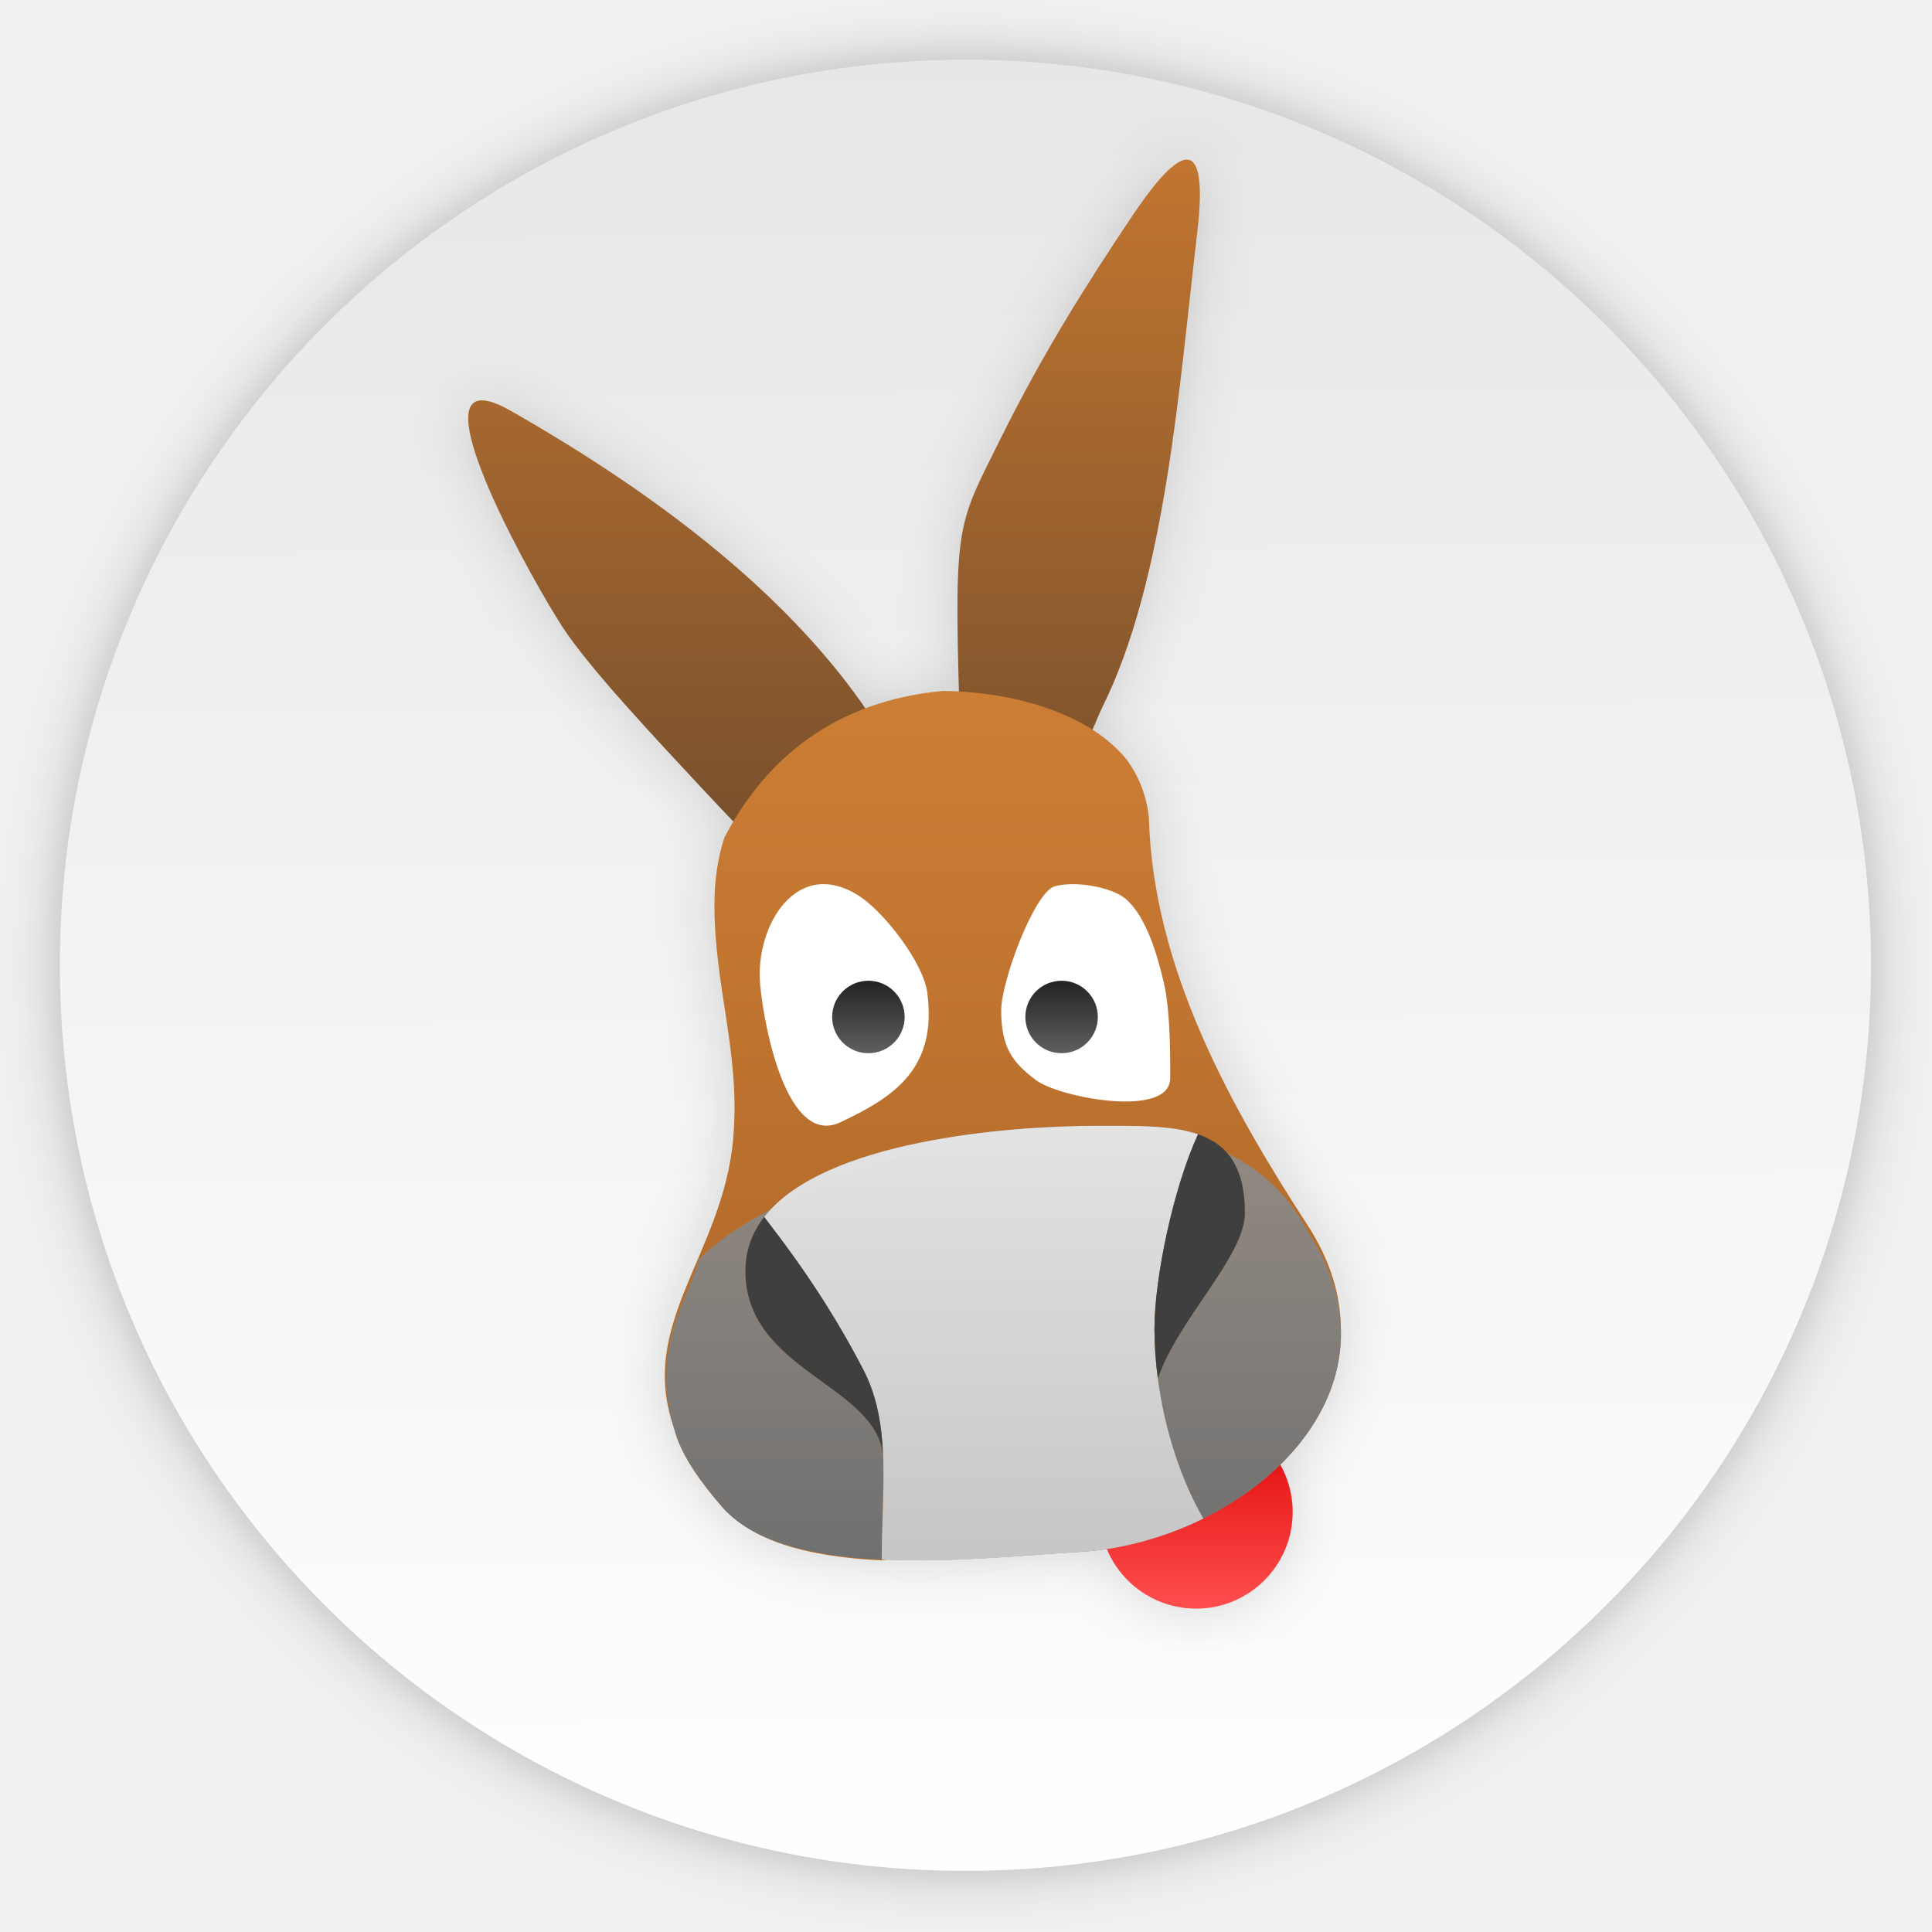
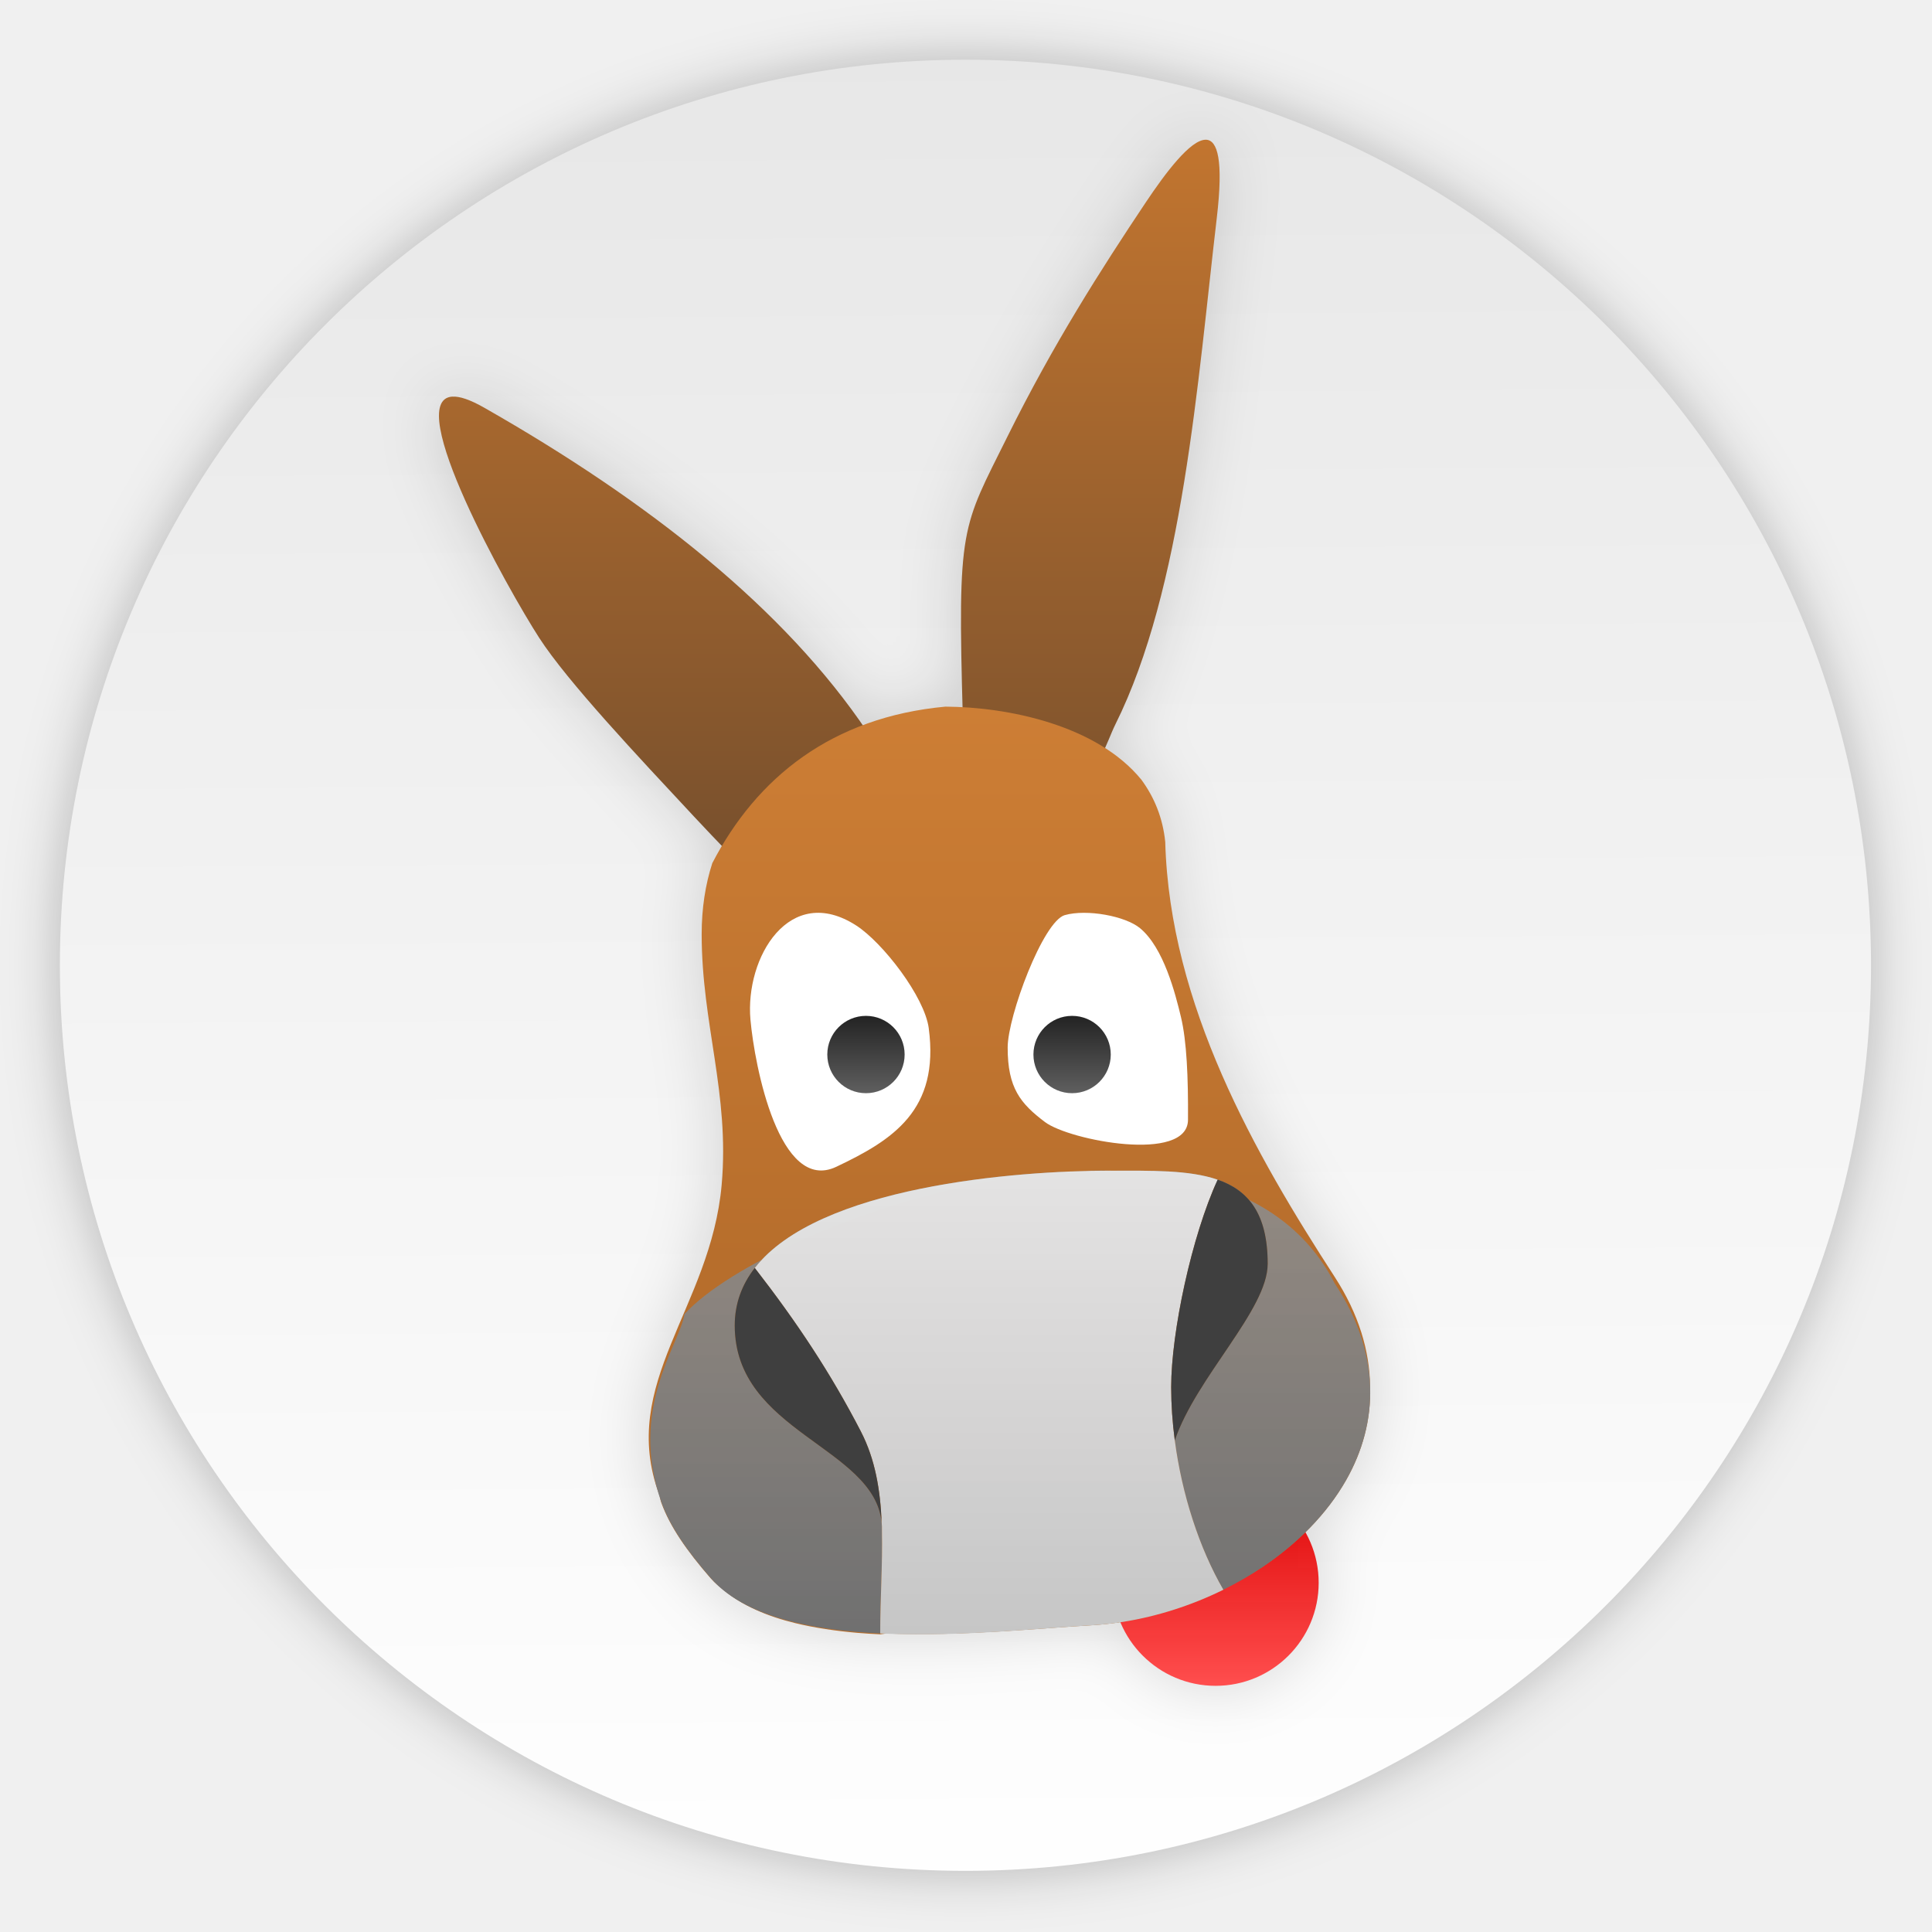
<svg xmlns="http://www.w3.org/2000/svg" xmlns:xlink="http://www.w3.org/1999/xlink" width="64" height="64" version="1.1">
  <defs>
    <linearGradient id="linearGradient944">
      <stop stop-color="#232323" offset="0" />
      <stop stop-color="#5f5f5f" offset="1" />
    </linearGradient>
    <linearGradient id="b" x1="408.25" x2="407.94" y1="547.6" y2="498.89" gradientTransform="matrix(1.3276 0 0 1.3276 -510.64 -663.52)" gradientUnits="userSpaceOnUse">
      <stop stop-color="#fff" offset="0" />
      <stop stop-color="#e6e6e6" offset="1" />
    </linearGradient>
-     <filter id="d" x="-.059" y="-.061" width="1.118" height="1.122" color-interpolation-filters="sRGB">
-       <feGaussianBlur stdDeviation="10.562" />
-     </filter>
    <filter id="c" x="-.036" y="-.036" width="1.072" height="1.072" color-interpolation-filters="sRGB">
      <feGaussianBlur stdDeviation="0.89" />
    </filter>
    <linearGradient id="linearGradient904" x1="27.355" x2="27.355" y1="30.203" y2="8" gradientUnits="userSpaceOnUse">
      <stop stop-color="#78502d" offset="0" />
      <stop stop-color="#c2752f" offset="1" />
    </linearGradient>
    <linearGradient id="linearGradient912" x1="32.928" x2="32.928" y1="42.679" y2="25.535" gradientUnits="userSpaceOnUse">
      <stop stop-color="#b76e2c" offset="0" />
      <stop stop-color="#cd7e35" offset="1" />
    </linearGradient>
    <linearGradient id="linearGradient920" x1="32.952" x2="32.952" y1="54.202" y2="39.883" gradientUnits="userSpaceOnUse">
      <stop stop-color="#707070" offset="0" />
      <stop stop-color="#8e8e8e" stop-opacity=".878" offset="1" />
    </linearGradient>
    <linearGradient id="linearGradient928" x1="32.297" x2="32.297" y1="54.23" y2="39.887" gradientUnits="userSpaceOnUse">
      <stop stop-color="#c6c6c6" offset="0" />
      <stop stop-color="#e4e4e4" stop-opacity=".994" offset="1" />
    </linearGradient>
    <linearGradient id="linearGradient936" x1="34.865" x2="34.865" y1="35.1" y2="37.492" gradientUnits="userSpaceOnUse" xlink:href="#linearGradient944" />
    <linearGradient id="linearGradient938" x1="28.489" x2="28.489" y1="35.1" y2="37.492" gradientUnits="userSpaceOnUse" xlink:href="#linearGradient944" />
    <linearGradient id="linearGradient952" x1="39.304" x2="39.304" y1="55.823" y2="49.448" gradientUnits="userSpaceOnUse">
      <stop stop-color="#ff4e4e" offset="0" />
      <stop stop-color="#d00" stop-opacity=".976" offset="1" />
    </linearGradient>
    <filter id="filter1010" x="-.08" y="-.048" width="1.16" height="1.096" color-interpolation-filters="sRGB">
      <feGaussianBlur stdDeviation="0.958" />
    </filter>
  </defs>
  <rect transform="matrix(1.0115 0 0 1.0115 -389.32 -489.92)" x="386.85" y="486.31" width="59.315" height="59.315" ry="29.657" filter="url(#c)" opacity=".25" />
  <rect x="1.983" y="1.978" width="59.997" height="59.997" ry="29.998" fill="url(#b)" stroke-width="1.012" />
-   <g transform="matrix(1.0037 0 0 1.0037 .17233 -2.7414)" filter="url(#filter1010)" opacity=".15" stroke-width=".893">
-     <g>
+   <g transform="matrix(1.067 0 0 1.067 -2.0079 -1.0133)" stroke-width=".893">
+     <g transform="matrix(1.0037 0 0 1.0037 .17233 -2.7414)" filter="url(#filter1010)" opacity=".15">
      <circle cx="39.304" cy="52.635" r="3.188" />
      <path d="m39 8c-0.471-0.006-1.241 1.017-1.853 1.933-1.395 2.088-2.855 4.372-4.282 7.249-1.419 2.861-1.549 2.726-1.379 8.724 1.06 0.059 3.305 0.617 4.295 1.112 0.144-0.249 0.286-0.658 0.419-0.926 2.094-4.202 2.544-10.601 3.141-15.677 0.21-1.784 0.025-2.411-0.341-2.416zm-23.306 7.945c-1.557 0.1 1.724 5.971 2.689 7.464 0.876 1.354 3.05 3.662 4.79 5.529 0.373 0.4 0.705 0.747 1.021 1.075 0 0 0.203 0.28 0.336 0.16 0.75-0.679 3.189-3.313 4.119-3.671l-0.123-0.194c-2.553-3.795-6.737-7.111-11.847-10.021-0.441-0.251-0.762-0.355-0.984-0.341z" />
      <path d="m30.945 25.535c-3.513 0.327-5.835 2.193-7.209 4.841-0.214 0.661-0.329 1.396-0.329 2.199 0 2.777 0.868 4.923 0.619 7.745-0.337 3.824-3.206 6.133-1.932 9.59 0.026 0.085 0.034 0.162 0.065 0.248 0.263 0.731 0.786 1.488 1.522 2.332 0.119 0.137 0.261 0.256 0.406 0.373 0.578 0.477 1.341 0.808 2.22 1.022 0.601 0.146 1.253 0.242 1.925 0.3 0.229 0.019 0.461 0.034 0.693 0.045l0.198-0.026c2.361 0.092 4.834-0.172 6.28-0.25 0.345-0.019 0.692-0.057 1.038-0.112 1.068-0.171 2.123-0.513 3.094-0.992h0.006c0.047-0.024 0.089-0.055 0.135-0.08 0.37-0.189 0.733-0.391 1.073-0.619 1.087-0.729 1.997-1.645 2.591-2.69 0.507-0.891 0.78-1.876 0.741-2.916-0.013-1.077-0.344-2.215-1.095-3.373-2.447-3.774-5.102-8.407-5.24-13.453-0.074-0.735-0.335-1.376-0.737-1.923-1.382-1.694-4.14-2.252-6.067-2.261z" />
      <path d="m36.047 39.888c1.27 0 2.444-0.027 3.321 0.279 0.946 0.33 1.546 1.047 1.546 2.603 0 1.423-2.215 3.511-2.873 5.463 0.222 1.677 0.761 3.337 1.502 4.617 0.42-0.207 0.825-0.441 1.207-0.697 1.087-0.729 1.996-1.646 2.589-2.691 1.001-1.762 1.104-3.888-0.353-6.09-3.531-6.879-17.462-1.957-20.11 0.952-0.137 0.924-1.754 2.931-0.709 5.836 0.263 0.731 0.786 1.486 1.521 2.331 0.594 0.682 1.526 1.113 2.625 1.375 0.601 0.143 1.251 0.236 1.923 0.292 0.229 0.019 0.46 0.034 0.693 0.045-0.002-1.074 0.076-2.144 0.053-3.167-2e-3 -0.089-0.005-0.177-0.008-0.265-0.231-2.346-4.544-2.796-4.544-6.093 0-0.684 0.226-1.273 0.62-1.78 1.955-2.519 8.038-3.01 10.997-3.01z" />
      <path d="m36.047 39.888c-2.959 0-9.042 0.491-10.997 3.01 1.315 1.695 2.349 3.256 3.283 5.061 0.444 0.858 0.6 1.809 0.642 2.812 0.008 0.086 0.011 0.174 0.008 0.265 0.023 1.022-0.054 2.092-0.053 3.167 2.418 0.116 4.989-0.168 6.475-0.248 0.345-0.019 0.692-0.056 1.038-0.111 1.07-0.171 2.128-0.513 3.101-0.993-0.742-1.28-1.281-2.94-1.502-4.617-0.073-0.552-0.112-1.106-0.112-1.649 0-1.699 0.637-4.683 1.438-6.417-0.877-0.306-2.051-0.279-3.321-0.279z" />
+       <path d="m28.333 47.958c-0.934-1.804-1.968-3.366-3.283-5.061-0.393 0.507-0.62 1.096-0.62 1.78 0 3.297 4.313 3.748 4.544 6.093-0.042-1.003-0.198-1.954-0.642-2.812z" />
+       <path d="m39.368 40.166c-0.801 1.734-1.438 4.718-1.438 6.417 0 0.543 0.039 1.097 0.112 1.649 0.659-1.952 2.873-4.039 2.873-5.463 0-1.556-0.6-2.274-1.546-2.603z" />
+       <path d="m34.642 31.982c-0.676 0.191-1.768 3.131-1.77 4.093-0.002 1.257 0.396 1.738 1.155 2.31 0.759 0.571 4.414 1.27 4.423-0.068 0.009-1.318-0.04-2.437-0.217-3.178-0.177-0.741-0.537-2.145-1.264-2.749-0.456-0.38-1.652-0.598-2.328-0.407z" />
+       <circle cx="34.865" cy="36.296" r="1.196" />
+       <path d="m30.432 35.486c-0.132-0.985-1.424-2.65-2.241-3.179-2.063-1.334-3.447 0.983-3.275 2.911 0.128 1.433 0.895 5.383 2.654 4.551 1.759-0.833 3.199-1.756 2.861-4.283z" />
+       <circle cx="28.489" cy="36.296" r="1.196" />
    </g>
-     <path d="m28.333 47.958c-0.934-1.804-1.968-3.366-3.283-5.061-0.393 0.507-0.62 1.096-0.62 1.78 0 3.297 4.313 3.748 4.544 6.093-0.042-1.003-0.198-1.954-0.642-2.812z" />
-     <path d="m39.368 40.166c-0.801 1.734-1.438 4.718-1.438 6.417 0 0.543 0.039 1.097 0.112 1.649 0.659-1.952 2.873-4.039 2.873-5.463 0-1.556-0.6-2.274-1.546-2.603z" />
-     <path d="m34.642 31.982c-0.676 0.191-1.768 3.131-1.77 4.093-0.002 1.257 0.396 1.738 1.155 2.31 0.759 0.571 4.414 1.27 4.423-0.068 0.009-1.318-0.04-2.437-0.217-3.178-0.177-0.741-0.537-2.145-1.264-2.749-0.456-0.38-1.652-0.598-2.328-0.407z" />
-     <circle cx="34.865" cy="36.296" r="1.196" />
-     <path d="m30.432 35.486c-0.132-0.985-1.424-2.65-2.241-3.179-2.063-1.334-3.447 0.983-3.275 2.911 0.128 1.433 0.895 5.383 2.654 4.551 1.759-0.833 3.199-1.756 2.861-4.283z" />
-     <circle cx="28.489" cy="36.296" r="1.196" />
-   </g>
-   <g transform="matrix(1.0037 0 0 1.0037 .17233 -2.7414)" stroke-width=".893">
-     <g>
+     <g transform="matrix(1.0037 0 0 1.0037 .17233 -2.7414)">
      <circle cx="39.304" cy="52.635" r="3.188" fill="url(#linearGradient952)" />
      <path d="m39 8c-0.471-0.006-1.241 1.017-1.853 1.933-1.395 2.088-2.855 4.372-4.282 7.249-1.419 2.861-1.549 2.726-1.379 8.724 1.06 0.059 3.305 0.617 4.295 1.112 0.144-0.249 0.286-0.658 0.419-0.926 2.094-4.202 2.544-10.601 3.141-15.677 0.21-1.784 0.025-2.411-0.341-2.416zm-23.306 7.945c-1.557 0.1 1.724 5.971 2.689 7.464 0.876 1.354 3.05 3.662 4.79 5.529 0.373 0.4 0.705 0.747 1.021 1.075 0 0 0.203 0.28 0.336 0.16 0.75-0.679 3.189-3.313 4.119-3.671l-0.123-0.194c-2.553-3.795-6.737-7.111-11.847-10.021-0.441-0.251-0.762-0.355-0.984-0.341z" fill="url(#linearGradient904)" />
      <path d="m30.945 25.535c-3.513 0.327-5.835 2.193-7.209 4.841-0.214 0.661-0.329 1.396-0.329 2.199 0 2.777 0.868 4.923 0.619 7.745-0.337 3.824-3.206 6.133-1.932 9.59 0.026 0.085 0.034 0.162 0.065 0.248 0.263 0.731 0.786 1.488 1.522 2.332 0.119 0.137 0.261 0.256 0.406 0.373 0.578 0.477 1.341 0.808 2.22 1.022 0.601 0.146 1.253 0.242 1.925 0.3 0.229 0.019 0.461 0.034 0.693 0.045l0.198-0.026c2.361 0.092 4.834-0.172 6.28-0.25 0.345-0.019 0.692-0.057 1.038-0.112 1.068-0.171 2.123-0.513 3.094-0.992h0.006c0.047-0.024 0.089-0.055 0.135-0.08 0.37-0.189 0.733-0.391 1.073-0.619 1.087-0.729 1.997-1.645 2.591-2.69 0.507-0.891 0.78-1.876 0.741-2.916-0.013-1.077-0.344-2.215-1.095-3.373-2.447-3.774-5.102-8.407-5.24-13.453-0.074-0.735-0.335-1.376-0.737-1.923-1.382-1.694-4.14-2.252-6.067-2.261z" fill="url(#linearGradient912)" />
      <path d="m36.047 39.888c1.27 0 2.444-0.027 3.321 0.279 0.946 0.33 1.546 1.047 1.546 2.603 0 1.423-2.215 3.511-2.873 5.463 0.222 1.677 0.761 3.337 1.502 4.617 0.42-0.207 0.825-0.441 1.207-0.697 1.087-0.729 1.996-1.646 2.589-2.691 1.001-1.762 1.104-3.888-0.353-6.09-3.531-6.879-17.462-1.957-20.11 0.952-0.137 0.924-1.754 2.931-0.709 5.836 0.263 0.731 0.786 1.486 1.521 2.331 0.594 0.682 1.526 1.113 2.625 1.375 0.601 0.143 1.251 0.236 1.923 0.292 0.229 0.019 0.46 0.034 0.693 0.045-0.002-1.074 0.076-2.144 0.053-3.167-2e-3 -0.089-0.005-0.177-0.008-0.265-0.231-2.346-4.544-2.796-4.544-6.093 0-0.684 0.226-1.273 0.62-1.78 1.955-2.519 8.038-3.01 10.997-3.01z" fill="url(#linearGradient920)" />
      <path d="m36.047 39.888c-2.959 0-9.042 0.491-10.997 3.01 1.315 1.695 2.349 3.256 3.283 5.061 0.444 0.858 0.6 1.809 0.642 2.812 0.008 0.086 0.011 0.174 0.008 0.265 0.023 1.022-0.054 2.092-0.053 3.167 2.418 0.116 4.989-0.168 6.475-0.248 0.345-0.019 0.692-0.056 1.038-0.111 1.07-0.171 2.128-0.513 3.101-0.993-0.742-1.28-1.281-2.94-1.502-4.617-0.073-0.552-0.112-1.106-0.112-1.649 0-1.699 0.637-4.683 1.438-6.417-0.877-0.306-2.051-0.279-3.321-0.279z" fill="url(#linearGradient928)" />
+       <path d="m28.333 47.958c-0.934-1.804-1.968-3.366-3.283-5.061-0.393 0.507-0.62 1.096-0.62 1.78 0 3.297 4.313 3.748 4.544 6.093-0.042-1.003-0.198-1.954-0.642-2.812z" fill="#3f3f3f" />
+       <path d="m39.368 40.166c-0.801 1.734-1.438 4.718-1.438 6.417 0 0.543 0.039 1.097 0.112 1.649 0.659-1.952 2.873-4.039 2.873-5.463 0-1.556-0.6-2.274-1.546-2.603z" fill="#3f3f3f" />
+       <path d="m34.642 31.982c-0.676 0.191-1.768 3.131-1.77 4.093-0.002 1.257 0.396 1.738 1.155 2.31 0.759 0.571 4.414 1.27 4.423-0.068 0.009-1.318-0.04-2.437-0.217-3.178-0.177-0.741-0.537-2.145-1.264-2.749-0.456-0.38-1.652-0.598-2.328-0.407z" fill="#fff" />
+       <circle cx="34.865" cy="36.296" r="1.196" fill="url(#linearGradient936)" />
+       <path d="m30.432 35.486c-0.132-0.985-1.424-2.65-2.241-3.179-2.063-1.334-3.447 0.983-3.275 2.911 0.128 1.433 0.895 5.383 2.654 4.551 1.759-0.833 3.199-1.756 2.861-4.283z" fill="#fff" />
+       <circle cx="28.489" cy="36.296" r="1.196" fill="url(#linearGradient938)" />
    </g>
-     <path d="m28.333 47.958c-0.934-1.804-1.968-3.366-3.283-5.061-0.393 0.507-0.62 1.096-0.62 1.78 0 3.297 4.313 3.748 4.544 6.093-0.042-1.003-0.198-1.954-0.642-2.812z" fill="#3f3f3f" />
-     <path d="m39.368 40.166c-0.801 1.734-1.438 4.718-1.438 6.417 0 0.543 0.039 1.097 0.112 1.649 0.659-1.952 2.873-4.039 2.873-5.463 0-1.556-0.6-2.274-1.546-2.603z" fill="#3f3f3f" />
-     <path d="m34.642 31.982c-0.676 0.191-1.768 3.131-1.77 4.093-0.002 1.257 0.396 1.738 1.155 2.31 0.759 0.571 4.414 1.27 4.423-0.068 0.009-1.318-0.04-2.437-0.217-3.178-0.177-0.741-0.537-2.145-1.264-2.749-0.456-0.38-1.652-0.598-2.328-0.407z" fill="#fff" />
-     <circle cx="34.865" cy="36.296" r="1.196" fill="url(#linearGradient936)" />
-     <path d="m30.432 35.486c-0.132-0.985-1.424-2.65-2.241-3.179-2.063-1.334-3.447 0.983-3.275 2.911 0.128 1.433 0.895 5.383 2.654 4.551 1.759-0.833 3.199-1.756 2.861-4.283z" fill="#fff" />
-     <circle cx="28.489" cy="36.296" r="1.196" fill="url(#linearGradient938)" />
  </g>
</svg>
